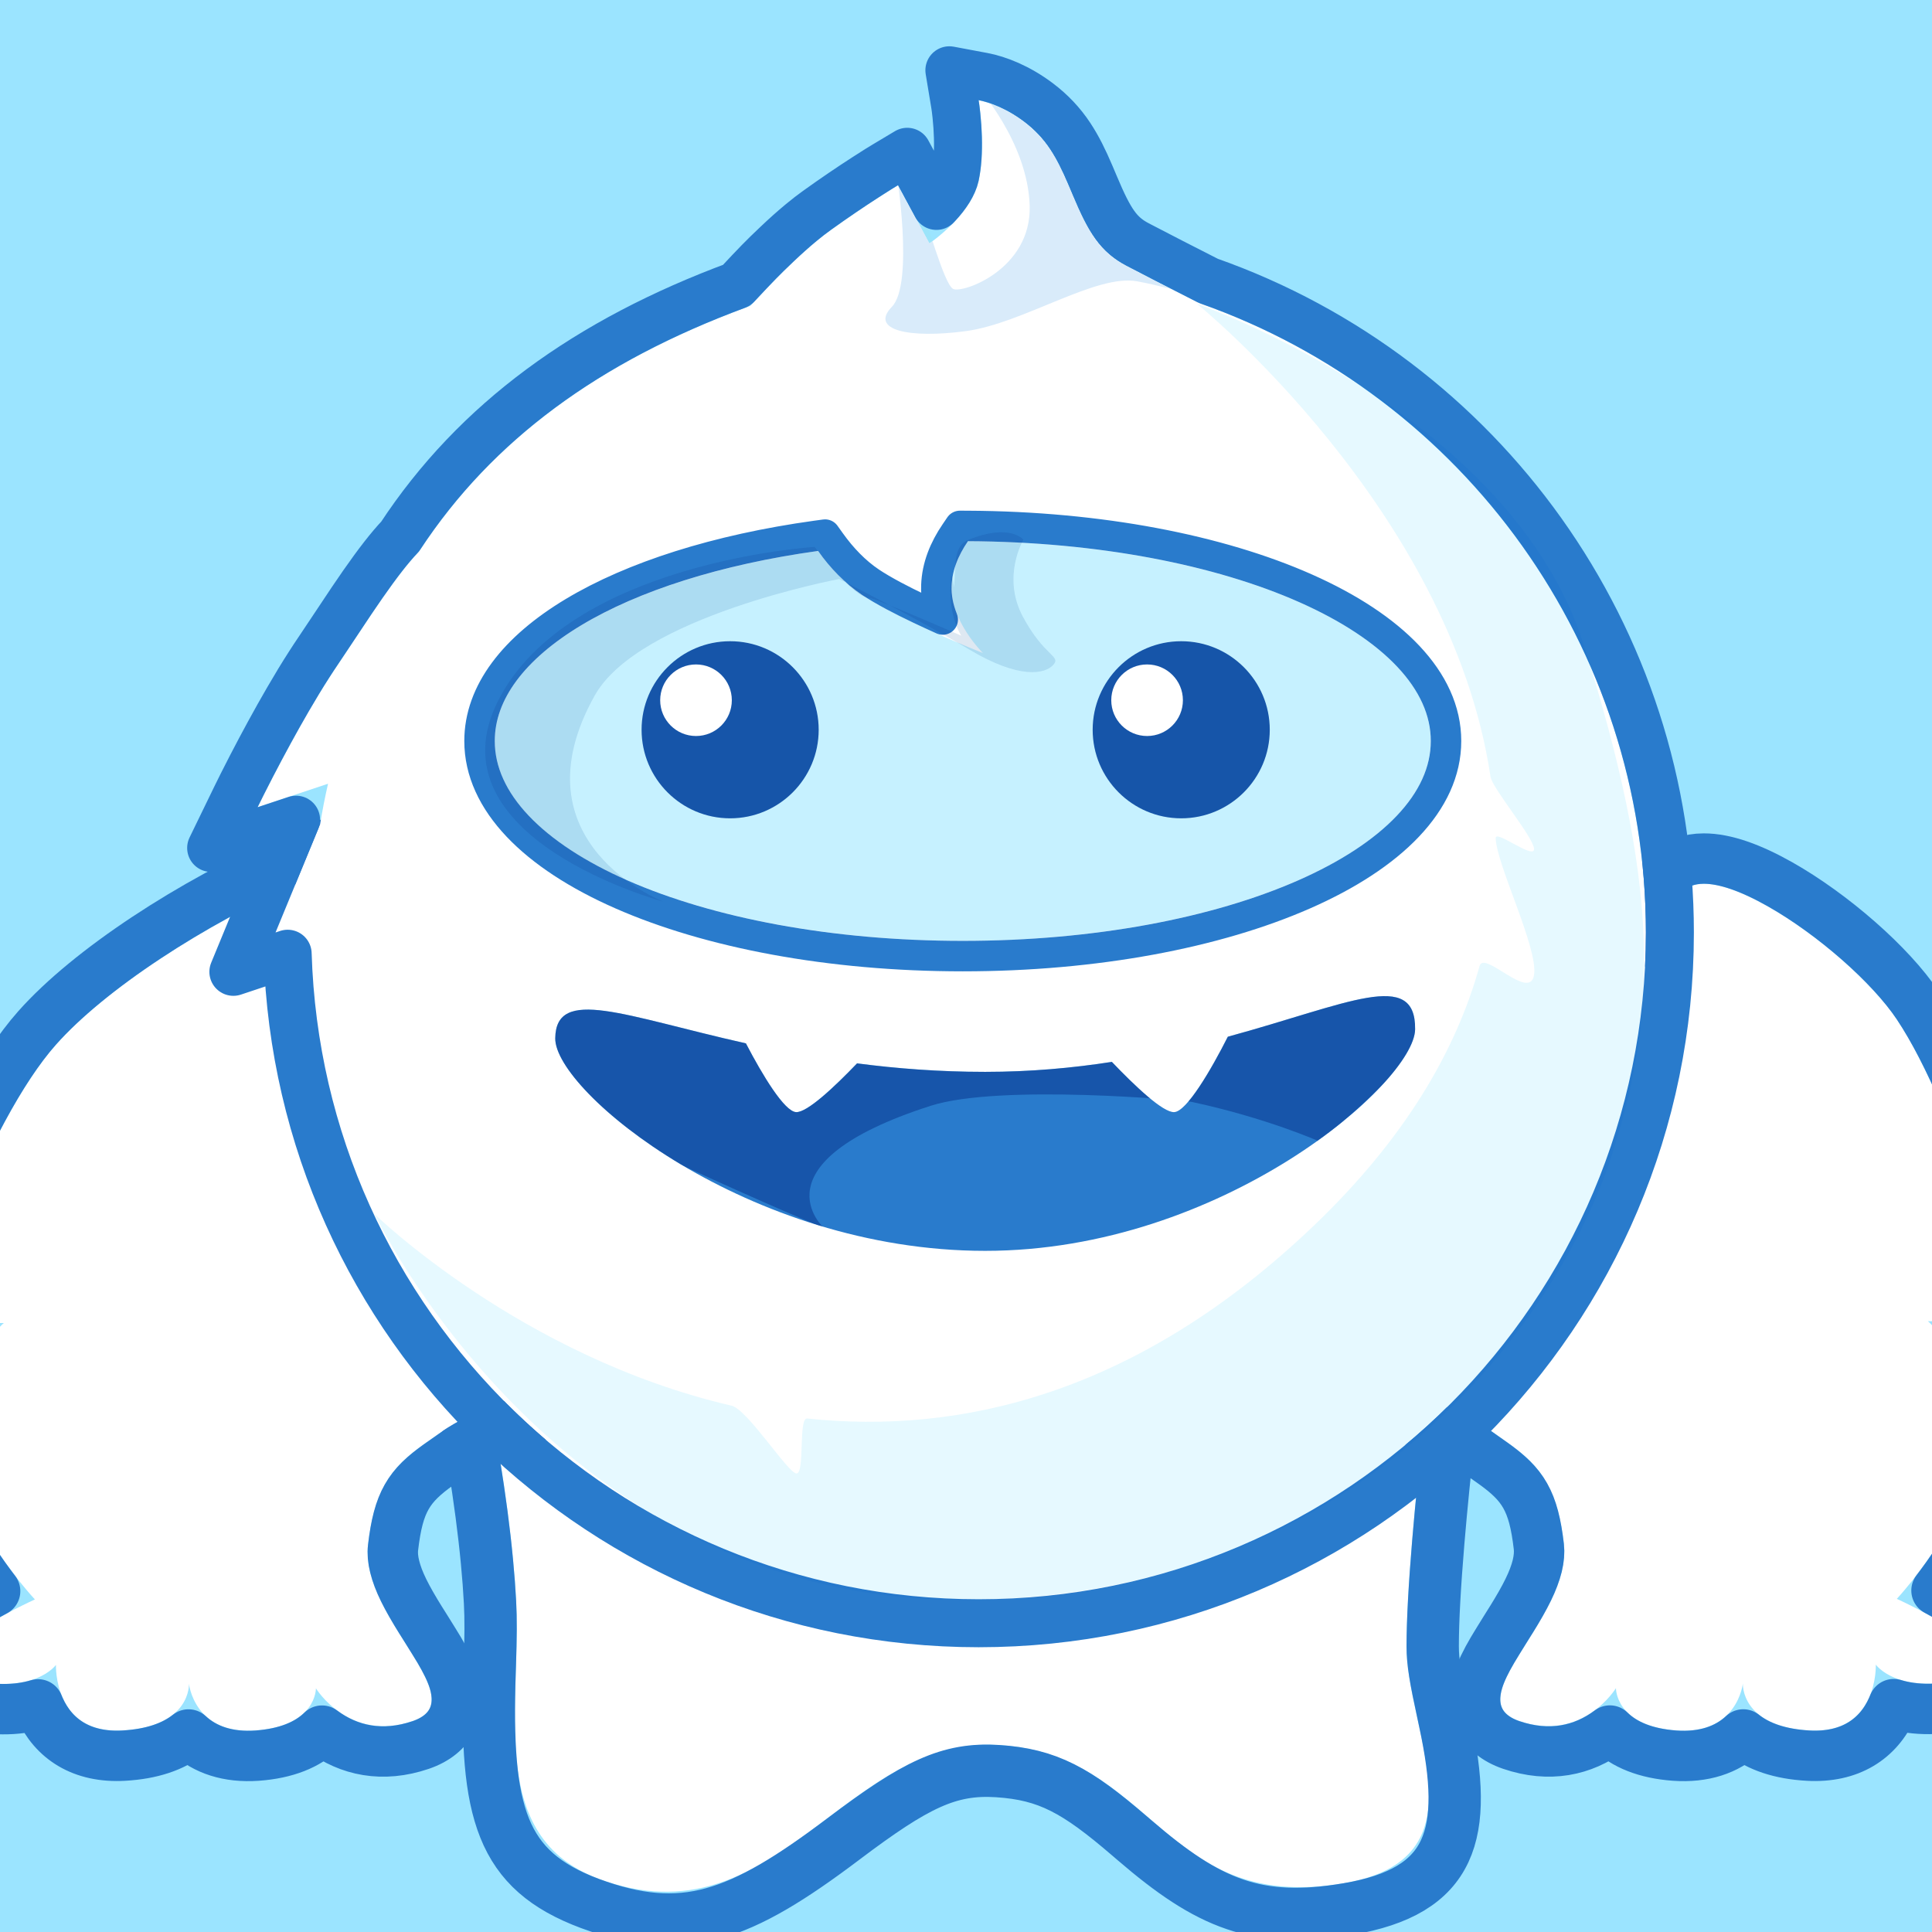
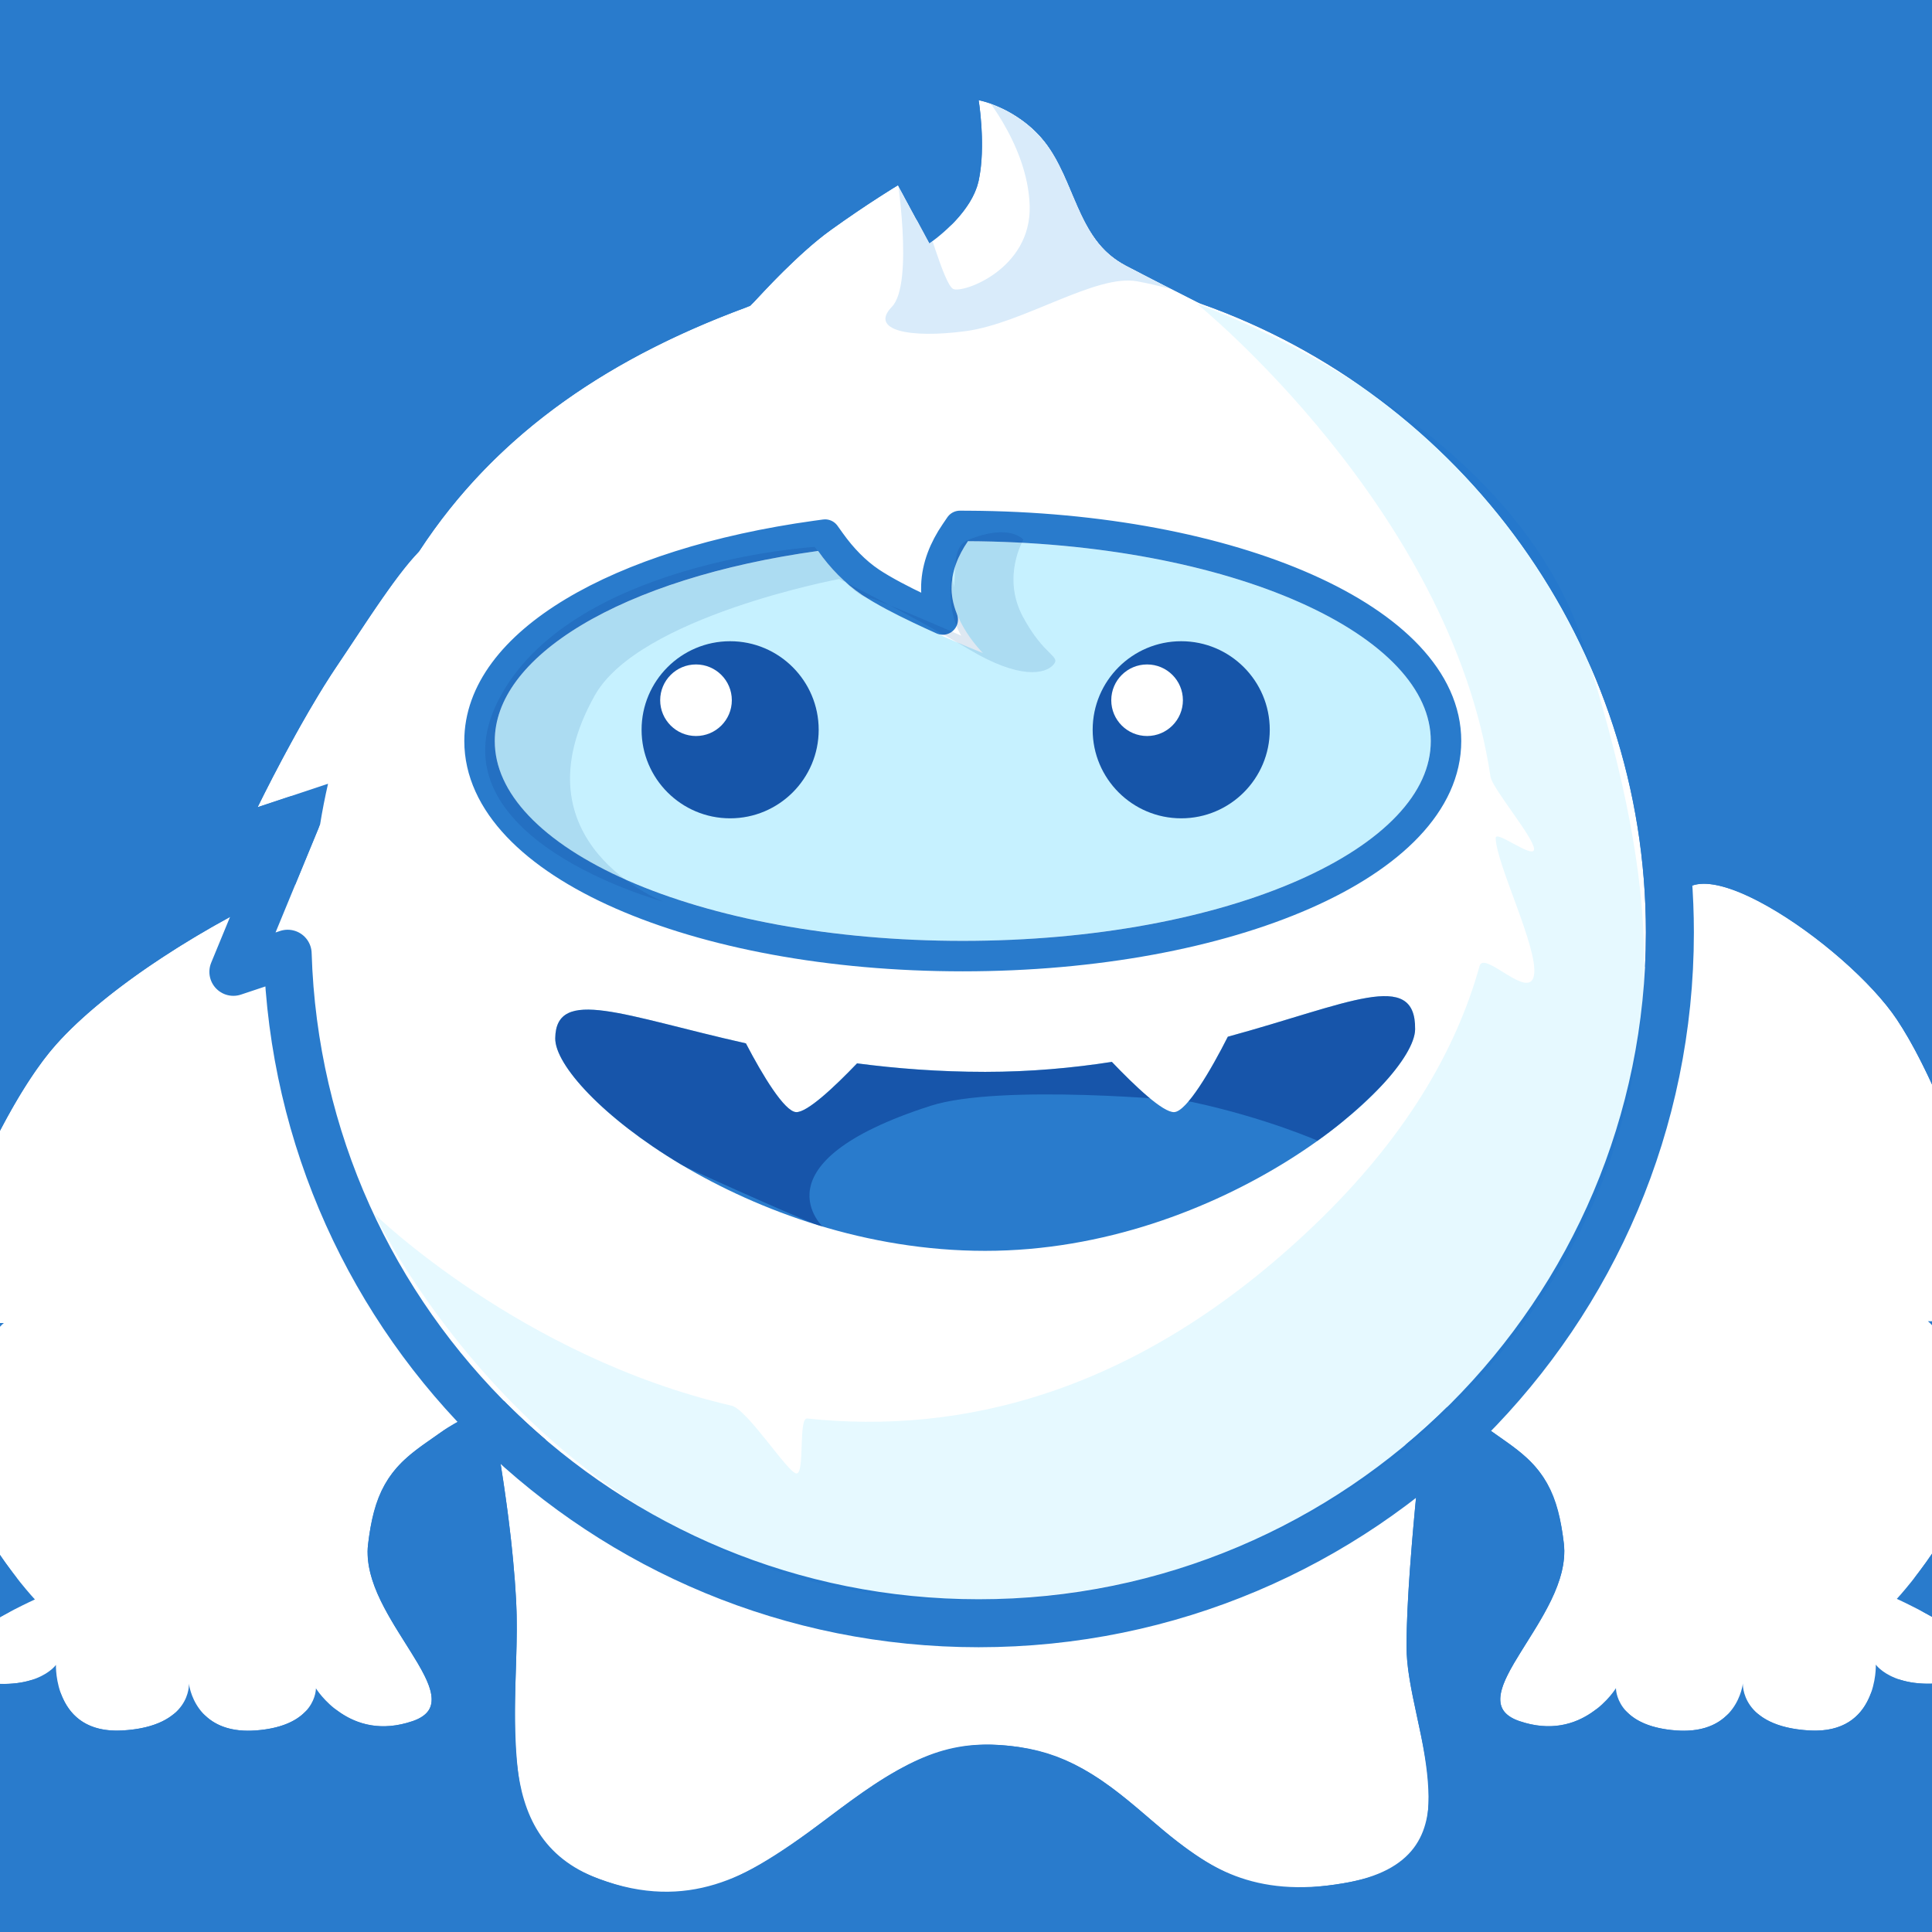
<svg xmlns="http://www.w3.org/2000/svg" xmlns:xlink="http://www.w3.org/1999/xlink" width="48" height="48" viewBox="0 0 48 48">
  <defs>
    <path id="a" d="M0,0 C0,0 0.684,3.115 0.823,5.771 C0.962,8.427 0.054,11.625 2.881,12.681 C7.315,14.318 8.969,9.104 12.83,9.354 C16.691,9.604 16.9,13.548 21.376,12.79 C24.936,12.187 22.945,9.018 22.945,6.898 C22.945,4.779 23.481,0.45 23.481,0.45 L0,0 Z" />
    <path id="b" d="M43.649,1.713 C43.649,-0.425 47.877,2.457 49.126,4.327 C50.801,6.836 52.303,12.685 51.947,12.271 C51.398,12.209 50.452,11.8 49.897,11.825 C49.897,11.825 50.544,12.304 51.018,14.246 C51.492,16.188 49.126,18.723 49.126,18.723 C49.126,18.723 52.577,20.291 50.856,20.707 C49.136,21.124 48.604,20.357 48.604,20.357 C48.604,20.357 48.67,22.092 46.953,21.993 C45.235,21.894 45.301,20.824 45.301,20.824 C45.301,20.824 45.171,22.103 43.649,21.993 C42.128,21.883 42.148,20.941 42.148,20.941 C42.148,20.941 41.323,22.3 39.746,21.759 C38.168,21.219 41.065,19.177 40.854,17.353 C40.642,15.529 39.922,15.181 39.051,14.557 C38.18,13.932 36.593,13.459 36.593,13.459 L43.649,1.713 Z" />
    <path id="c" d="M1.777,0.65 C1.777,-1.478 9.444,2.054 12.017,4.954 C13.921,7.1 15.718,12.727 15.362,12.314 C14.813,12.253 13.866,11.846 13.311,11.871 C13.311,11.871 13.958,12.348 14.432,14.281 C14.906,16.214 12.54,18.738 12.54,18.738 C12.54,18.738 15.992,20.298 14.27,20.713 C12.549,21.128 12.017,20.364 12.017,20.364 C12.017,20.364 12.083,22.092 10.365,21.993 C8.647,21.895 8.713,20.83 8.713,20.83 C8.713,20.83 8.583,22.103 7.06,21.993 C5.538,21.884 5.558,20.946 5.558,20.946 C5.558,20.946 4.733,22.299 3.155,21.761 C1.576,21.223 4.475,19.19 4.263,17.374 C4.052,15.558 3.331,15.212 2.46,14.59 C1.589,13.969 0,13.498 0,13.498 L1.777,0.65 Z" />
    <path id="d" d="M12.241,5.456 C12.554,5.122 13.448,4.14 14.242,3.57 C15.2,2.882 15.911,2.458 15.911,2.458 L16.69,3.904 C16.69,3.904 17.726,3.213 17.914,2.347 C18.102,1.481 17.914,0.346 17.914,0.346 C17.914,0.346 19.027,0.555 19.694,1.569 C20.361,2.583 20.425,3.85 21.586,4.46 C22.151,4.756 22.852,5.111 23.422,5.397 C29.868,7.668 34.492,13.811 34.492,21.025 C34.492,30.167 27.064,37.59 17.914,37.59 C8.764,37.59 1.335,30.167 1.335,21.025 C1.335,20.926 1.336,20.826 1.338,20.727 L0.445,21.025 L1.553,18.337 C1.608,17.997 1.674,17.661 1.75,17.329 L-4.54747351e-13,17.912 C-4.54747351e-13,17.912 1.045,15.761 2.003,14.354 C2.555,13.542 3.397,12.186 4.009,11.56 C5.955,8.573 8.838,6.696 12.241,5.456 Z" />
    <path id="e" d="M17.648,11.303 C24.006,11.332 29.147,13.545 29.147,16.267 C29.147,19.008 23.937,21.232 17.52,21.232 C11.103,21.232 5.893,19.008 5.893,16.267 C5.893,14.063 9.265,12.192 13.924,11.545 C14.168,11.886 14.535,12.314 15.016,12.637 C15.96,13.268 18.021,14.082 18.021,14.082 C18.021,14.082 17.209,13.286 17.242,12.414 C17.258,11.975 17.456,11.583 17.648,11.303 Z" />
    <path id="f" d="M24.105,23.614 C27.096,22.799 28.778,21.915 28.758,23.431 C28.74,24.75 23.972,28.934 18.076,28.934 C12.181,28.934 7.379,24.972 7.395,23.653 C7.41,22.353 9.108,23.1 12.132,23.779 C12.544,24.571 13.089,25.471 13.378,25.487 C13.652,25.503 14.336,24.857 14.893,24.276 C15.871,24.404 16.935,24.487 18.076,24.487 C19.203,24.487 20.255,24.39 21.224,24.239 C21.788,24.83 22.495,25.503 22.774,25.487 C23.084,25.47 23.687,24.441 24.105,23.614 Z" />
    <path id="h" d="M0,2.619 C0.581,1.116 2.708,0 5.24,0 C7.233,0 8.975,0.692 9.91,1.72 C8.186,2.551 6.094,3.164 3.837,3.164 C2.486,3.164 1.192,2.956 0,2.619 Z" />
  </defs>
  <g fill="none" fill-rule="evenodd">
-     <rect width="48" height="48" fill="#9BE4FF" />
+     <rect width="48" height="48" fill="#297BCC" />
    <g transform="translate(12 34)" stroke-linecap="round" stroke-linejoin="round">
      <use fill="#FFFFFF" xlink:href="#a" />
      <path stroke="#297BCC" stroke-width="1.3" d="M-0.812,-0.666 L24.215,-0.186 L24.126,0.53 C24.11,0.663 24.081,0.906 24.043,1.233 C23.981,1.779 23.918,2.358 23.86,2.944 C23.813,3.413 23.771,3.867 23.735,4.299 C23.645,5.375 23.595,6.265 23.595,6.898 C23.595,7.299 23.658,7.67 23.858,8.592 C23.879,8.688 23.879,8.688 23.899,8.785 C24.499,11.579 24.091,12.989 21.484,13.43 C19.232,13.812 18.027,13.301 16.195,11.726 C16.125,11.666 16.125,11.666 16.056,11.607 C14.745,10.48 14.034,10.084 12.788,10.003 C11.571,9.924 10.748,10.336 8.959,11.685 L8.95,11.692 C6.382,13.627 4.982,14.15 2.653,13.29 C0.444,12.464 0.05,11.037 0.164,7.544 C0.167,7.473 0.167,7.473 0.169,7.401 C0.193,6.653 0.197,6.237 0.174,5.805 C0.157,5.485 0.132,5.148 0.098,4.796 C0.026,4.032 -0.083,3.218 -0.218,2.381 C-0.309,1.814 -0.407,1.271 -0.505,0.771 C-0.564,0.473 -0.609,0.255 -0.635,0.14 L-0.812,-0.666 Z" />
    </g>
    <g transform="translate(-2 21)" stroke-linecap="round" stroke-linejoin="round">
      <use fill="#FFFFFF" xlink:href="#b" />
      <path stroke="#297BCC" stroke-width="1.252" d="M43.032,1.525 C43.103,0.786 43.597,0.333 44.328,0.331 C44.858,0.329 45.502,0.561 46.228,0.972 C47.535,1.712 48.971,2.967 49.647,3.98 C50.431,5.154 51.228,7.076 51.896,9.208 C52.157,10.041 52.375,10.839 52.503,11.422 C52.567,11.712 52.608,11.94 52.621,12.1 C52.634,12.258 52.63,12.367 52.575,12.507 C52.405,12.938 52.033,13.003 51.737,12.874 C51.596,12.851 51.449,12.815 51.195,12.744 C51.227,12.82 51.258,12.9 51.289,12.983 C51.413,13.315 51.526,13.685 51.626,14.097 C51.735,14.544 51.731,15.02 51.63,15.518 C51.48,16.258 51.125,17.02 50.629,17.786 C50.463,18.042 50.288,18.287 50.112,18.516 C50.261,18.597 50.409,18.679 50.551,18.764 C50.846,18.939 51.101,19.111 51.31,19.28 C51.687,19.587 51.919,19.878 51.958,20.248 C52.018,20.817 51.615,21.167 51.004,21.316 C50.223,21.505 49.572,21.499 49.049,21.339 C49.037,21.37 49.024,21.4 49.011,21.43 C48.666,22.209 47.955,22.678 46.917,22.618 C46.227,22.579 45.692,22.396 45.311,22.092 C44.906,22.472 44.331,22.67 43.604,22.618 C42.892,22.566 42.356,22.349 41.997,21.995 C41.328,22.497 40.491,22.676 39.543,22.352 C38.774,22.088 38.498,21.469 38.726,20.745 C38.798,20.518 38.912,20.283 39.083,19.992 C39.182,19.822 39.678,19.03 39.537,19.258 C39.905,18.665 40.101,18.273 40.192,17.905 C40.235,17.727 40.248,17.568 40.232,17.425 C40.1,16.285 39.843,15.887 39.088,15.349 C39.04,15.314 38.769,15.124 38.686,15.065 C38.474,14.913 38.185,14.754 37.84,14.597 C37.529,14.455 37.193,14.323 36.856,14.205 C36.655,14.134 36.499,14.084 36.414,14.059 L35.64,13.829 L43.032,1.525 Z" />
      <g transform="matrix(-1 0 0 1 15.407 0)">
        <use fill="#FFFFFF" xlink:href="#c" />
        <path stroke="#297BCC" stroke-width="1.252" d="M1.152,0.603 C1.178,-0.349 1.979,-0.717 3.079,-0.606 C3.892,-0.523 4.974,-0.186 6.183,0.343 C8.646,1.421 11.198,3.087 12.485,4.539 C13.386,5.554 14.309,7.317 15.119,9.363 C15.426,10.138 15.691,10.896 15.858,11.463 C15.938,11.737 15.993,11.955 16.017,12.107 C16.042,12.263 16.046,12.366 16.002,12.51 C15.913,12.793 15.637,13.024 15.267,12.95 C15.225,12.941 15.187,12.931 15.153,12.918 C15.011,12.895 14.865,12.86 14.611,12.789 C14.642,12.863 14.672,12.941 14.703,13.022 C14.826,13.352 14.94,13.721 15.04,14.132 C15.15,14.577 15.145,15.052 15.044,15.549 C14.894,16.286 14.539,17.045 14.042,17.808 C13.877,18.061 13.703,18.303 13.528,18.531 C13.676,18.61 13.822,18.692 13.964,18.775 C14.259,18.949 14.514,19.12 14.723,19.289 C15.101,19.595 15.333,19.885 15.372,20.256 C15.433,20.824 15.03,21.174 14.417,21.322 C13.636,21.51 12.984,21.504 12.461,21.345 C12.449,21.375 12.437,21.405 12.423,21.435 C12.078,22.211 11.367,22.678 10.329,22.618 C9.639,22.579 9.104,22.396 8.723,22.093 C8.317,22.472 7.742,22.67 7.015,22.618 C6.303,22.566 5.766,22.35 5.407,21.997 C4.738,22.497 3.901,22.676 2.953,22.353 C2.184,22.091 1.906,21.472 2.135,20.749 C2.207,20.523 2.322,20.289 2.492,19.999 C2.592,19.829 3.088,19.04 2.947,19.267 C3.314,18.677 3.511,18.288 3.601,17.922 C3.645,17.746 3.658,17.588 3.641,17.446 C3.509,16.313 3.253,15.918 2.498,15.382 C2.45,15.348 2.178,15.159 2.096,15.1 C1.884,14.948 1.594,14.79 1.249,14.633 C0.938,14.492 0.602,14.361 0.265,14.243 C0.063,14.173 -0.093,14.123 -0.178,14.098 L-0.694,13.945 L1.152,0.603 Z" />
      </g>
    </g>
    <g transform="translate(2 -1)">
      <rect width="44" height="44" />
      <g transform="translate(4.4 3.143)">
        <g stroke-linecap="round" stroke-linejoin="round">
          <use fill="#FFFFFF" xlink:href="#d" />
          <path stroke="#297BCC" stroke-width="1.192" d="M11.903,4.946 C12.4,4.414 12.544,4.265 12.9,3.928 C13.109,3.729 13.311,3.549 13.505,3.388 C13.639,3.277 13.769,3.176 13.895,3.086 C14.322,2.779 14.733,2.501 15.113,2.256 C15.342,2.108 15.511,2.003 15.606,1.947 L16.14,1.628 L16.865,2.973 C16.871,2.967 16.877,2.96 16.883,2.954 C17.124,2.699 17.283,2.443 17.332,2.221 C17.359,2.093 17.379,1.947 17.39,1.788 C17.413,1.455 17.4,1.09 17.363,0.734 C17.349,0.597 17.335,0.495 17.326,0.443 L17.187,-0.397 L18.024,-0.24 C18.39,-0.171 18.898,0.021 19.408,0.408 C19.711,0.637 19.976,0.913 20.192,1.241 C20.377,1.523 20.519,1.808 20.695,2.22 C20.724,2.286 20.75,2.348 20.802,2.473 C21.174,3.358 21.393,3.686 21.863,3.932 C22.355,4.191 22.988,4.513 23.62,4.835 C30.434,7.236 35.088,13.692 35.088,21.025 C35.088,30.497 27.393,38.186 17.914,38.186 C8.611,38.186 1.027,30.78 0.747,21.552 L-0.602,22.002 L0.956,18.222 L-1.154,18.924 L-0.536,17.652 C-0.462,17.499 -0.33,17.235 -0.155,16.896 C0.137,16.332 0.444,15.767 0.751,15.238 C0.932,14.926 1.108,14.635 1.279,14.37 C1.357,14.247 1.435,14.13 1.51,14.019 C1.632,13.841 2.19,12.996 2.335,12.782 C2.435,12.633 2.529,12.496 2.619,12.367 C2.978,11.853 3.277,11.465 3.541,11.187 C5.423,8.324 8.202,6.317 11.903,4.946 Z" />
        </g>
        <path fill="#D9EBFA" d="M17.875,0 C17.875,0 19.131,1.377 19.182,2.964 C19.232,4.551 17.507,5.156 17.279,5.035 C17.051,4.914 16.61,3.268 16.458,2.929 C16.306,2.59 15.867,2.092 15.867,2.092 C15.867,2.092 16.319,4.903 15.758,5.48 C15.198,6.057 16.182,6.274 17.6,6.083 C19.019,5.891 20.833,4.657 21.85,4.846 C22.867,5.035 23.728,5.353 23.728,5.353 C23.728,5.353 21.389,4.301 20.968,3.615 C20.546,2.929 20.155,1.34 19.542,0.9 C18.928,0.459 17.875,0 17.875,0 Z" style="mix-blend-mode:darken" />
        <path fill="#E6F9FF" d="M2.905,28.019 C2.905,28.019 7.441,37.606 17.471,37.606 C27.502,37.606 32.295,30.547 33.58,26.751 C34.865,22.954 34.777,19.689 32.958,13.903 C31.138,8.116 23.337,5.404 23.337,5.404 C23.337,5.404 29.638,10.496 30.631,17.153 C30.675,17.444 31.69,18.645 31.713,18.942 C31.735,19.239 30.756,18.462 30.76,18.678 C30.772,19.325 31.82,21.413 31.713,22.08 C31.605,22.747 30.471,21.453 30.359,21.858 C29.772,23.97 28.5,26.148 26.247,28.303 C21.846,32.513 17.437,33.5 13.655,33.099 C13.428,33.074 13.605,34.497 13.382,34.464 C13.159,34.43 12.167,32.871 11.773,32.78 C6.54,31.567 2.905,28.019 2.905,28.019 Z" style="mix-blend-mode:multiply" />
        <g stroke-linecap="round" stroke-linejoin="round">
          <use fill="#C6F1FF" xlink:href="#e" />
          <path stroke="#297BCC" stroke-width=".757" d="M17.022,13.249 C16.911,12.97 16.853,12.687 16.864,12.4 C16.881,11.935 17.058,11.495 17.336,11.089 L17.449,10.923 L17.65,10.924 C24.2,10.955 29.526,13.252 29.526,16.267 C29.526,19.305 24.125,21.611 17.52,21.611 C10.915,21.611 5.514,19.305 5.514,16.267 C5.514,13.842 8.954,11.853 13.872,11.17 L14.099,11.139 L14.232,11.325 C14.515,11.721 14.849,12.069 15.227,12.322 C15.38,12.424 15.574,12.538 15.804,12.661 C15.998,12.764 16.214,12.873 16.45,12.985 C16.635,13.073 16.827,13.161 17.022,13.249 Z" />
        </g>
        <path fill="#5588BB" d="M10.079,20.257 C10.079,20.257 4.223,18.683 5.985,15.249 C7.746,11.815 13.84,11.445 13.84,11.445 C13.84,11.445 14.809,12.729 15.21,12.715 C15.326,12.711 17.486,13.652 17.486,13.652 C17.486,13.652 17.205,13.266 17.214,12.507 C17.223,11.749 17.302,12.478 17.304,12.449 C17.352,11.886 17.276,11.426 17.667,11.267 C18.697,10.849 19.026,11.267 19.026,11.267 C19.026,11.267 18.479,12.181 19.013,13.179 C19.548,14.177 19.973,14.151 19.767,14.377 C19.561,14.604 18.927,14.741 17.667,13.986 C16.407,13.232 14.446,12.243 14.446,12.243 C14.446,12.243 9.475,13.176 8.377,15.134 C6.321,18.803 10.079,20.257 10.079,20.257 Z" opacity=".196" style="mix-blend-mode:multiply" />
        <g transform="translate(9.54 13.788)">
          <path fill="#1655A9" d="M2.2,-3.55271368e-15 C3.414,-3.55271368e-15 4.4,0.986 4.4,2.2 C4.4,3.414 3.414,4.4 2.2,4.4 C0.986,4.4 -2.48689958e-14,3.414 -2.48689958e-14,2.2 C-2.48689958e-14,0.986 0.986,-3.55271368e-15 2.2,-3.55271368e-15 Z" />
          <path fill="#FFFFFF" d="M1.352,0.577 C1.844,0.577 2.242,0.975 2.242,1.466 C2.242,1.957 1.844,2.355 1.352,2.355 C0.861,2.355 0.462,1.957 0.462,1.466 C0.462,0.975 0.861,0.577 1.352,0.577 Z" />
        </g>
        <g transform="translate(20.747 13.788)">
          <path fill="#1655A9" d="M2.2,-3.55271368e-15 C3.414,-3.55271368e-15 4.4,0.986 4.4,2.2 C4.4,3.414 3.414,4.4 2.2,4.4 C0.986,4.4 -7.10542736e-15,3.414 -7.10542736e-15,2.2 C-7.10542736e-15,0.986 0.986,-3.55271368e-15 2.2,-3.55271368e-15 Z" />
          <path fill="#FFFFFF" d="M1.352,0.577 C1.844,0.577 2.242,0.975 2.242,1.466 C2.242,1.957 1.844,2.355 1.352,2.355 C0.861,2.355 0.462,1.957 0.462,1.466 C0.462,0.975 0.861,0.577 1.352,0.577 Z" />
        </g>
        <mask id="g" fill="white">
          <use xlink:href="#f" />
        </mask>
        <use fill="#297BCC" xlink:href="#f" />
        <g transform="translate(14.212 25.604)" mask="url(#g)">
          <mask id="i" fill="white">
            <use xlink:href="#h" />
          </mask>
          <use fill="#82C2DC" xlink:href="#h" />
          <path fill="#2268AC" d="M4.063,3.151 C4.063,3.151 6.264,2.766 6.52,1.833 C6.775,0.899 6.333,0.076 6.333,0.076 C6.333,0.076 7.854,0.268 8.54,0.678 C9.226,1.087 9.958,1.71 9.958,1.71 C9.958,1.71 8.187,2.565 7.174,2.858 C6.16,3.151 4.063,3.151 4.063,3.151 Z" opacity=".165" style="mix-blend-mode:multiply" mask="url(#i)" />
        </g>
        <path fill="#2268AC" d="M14.073,28.369 C14.073,28.369 12.267,26.762 16.719,25.331 C18.441,24.777 23.052,25.199 23.208,25.233 C25.065,25.632 26.365,26.21 26.365,26.21 C26.365,26.21 29.849,23.544 28.804,22.762 C27.759,21.98 20.056,23.863 18.762,23.863 C17.467,23.863 7.603,22.338 7.341,23.156 C7.078,23.973 8.37,25.802 10.443,26.762 C12.516,27.722 14.073,28.369 14.073,28.369 Z" opacity=".522" style="mix-blend-mode:multiply" mask="url(#g)" />
      </g>
    </g>
  </g>
</svg>
